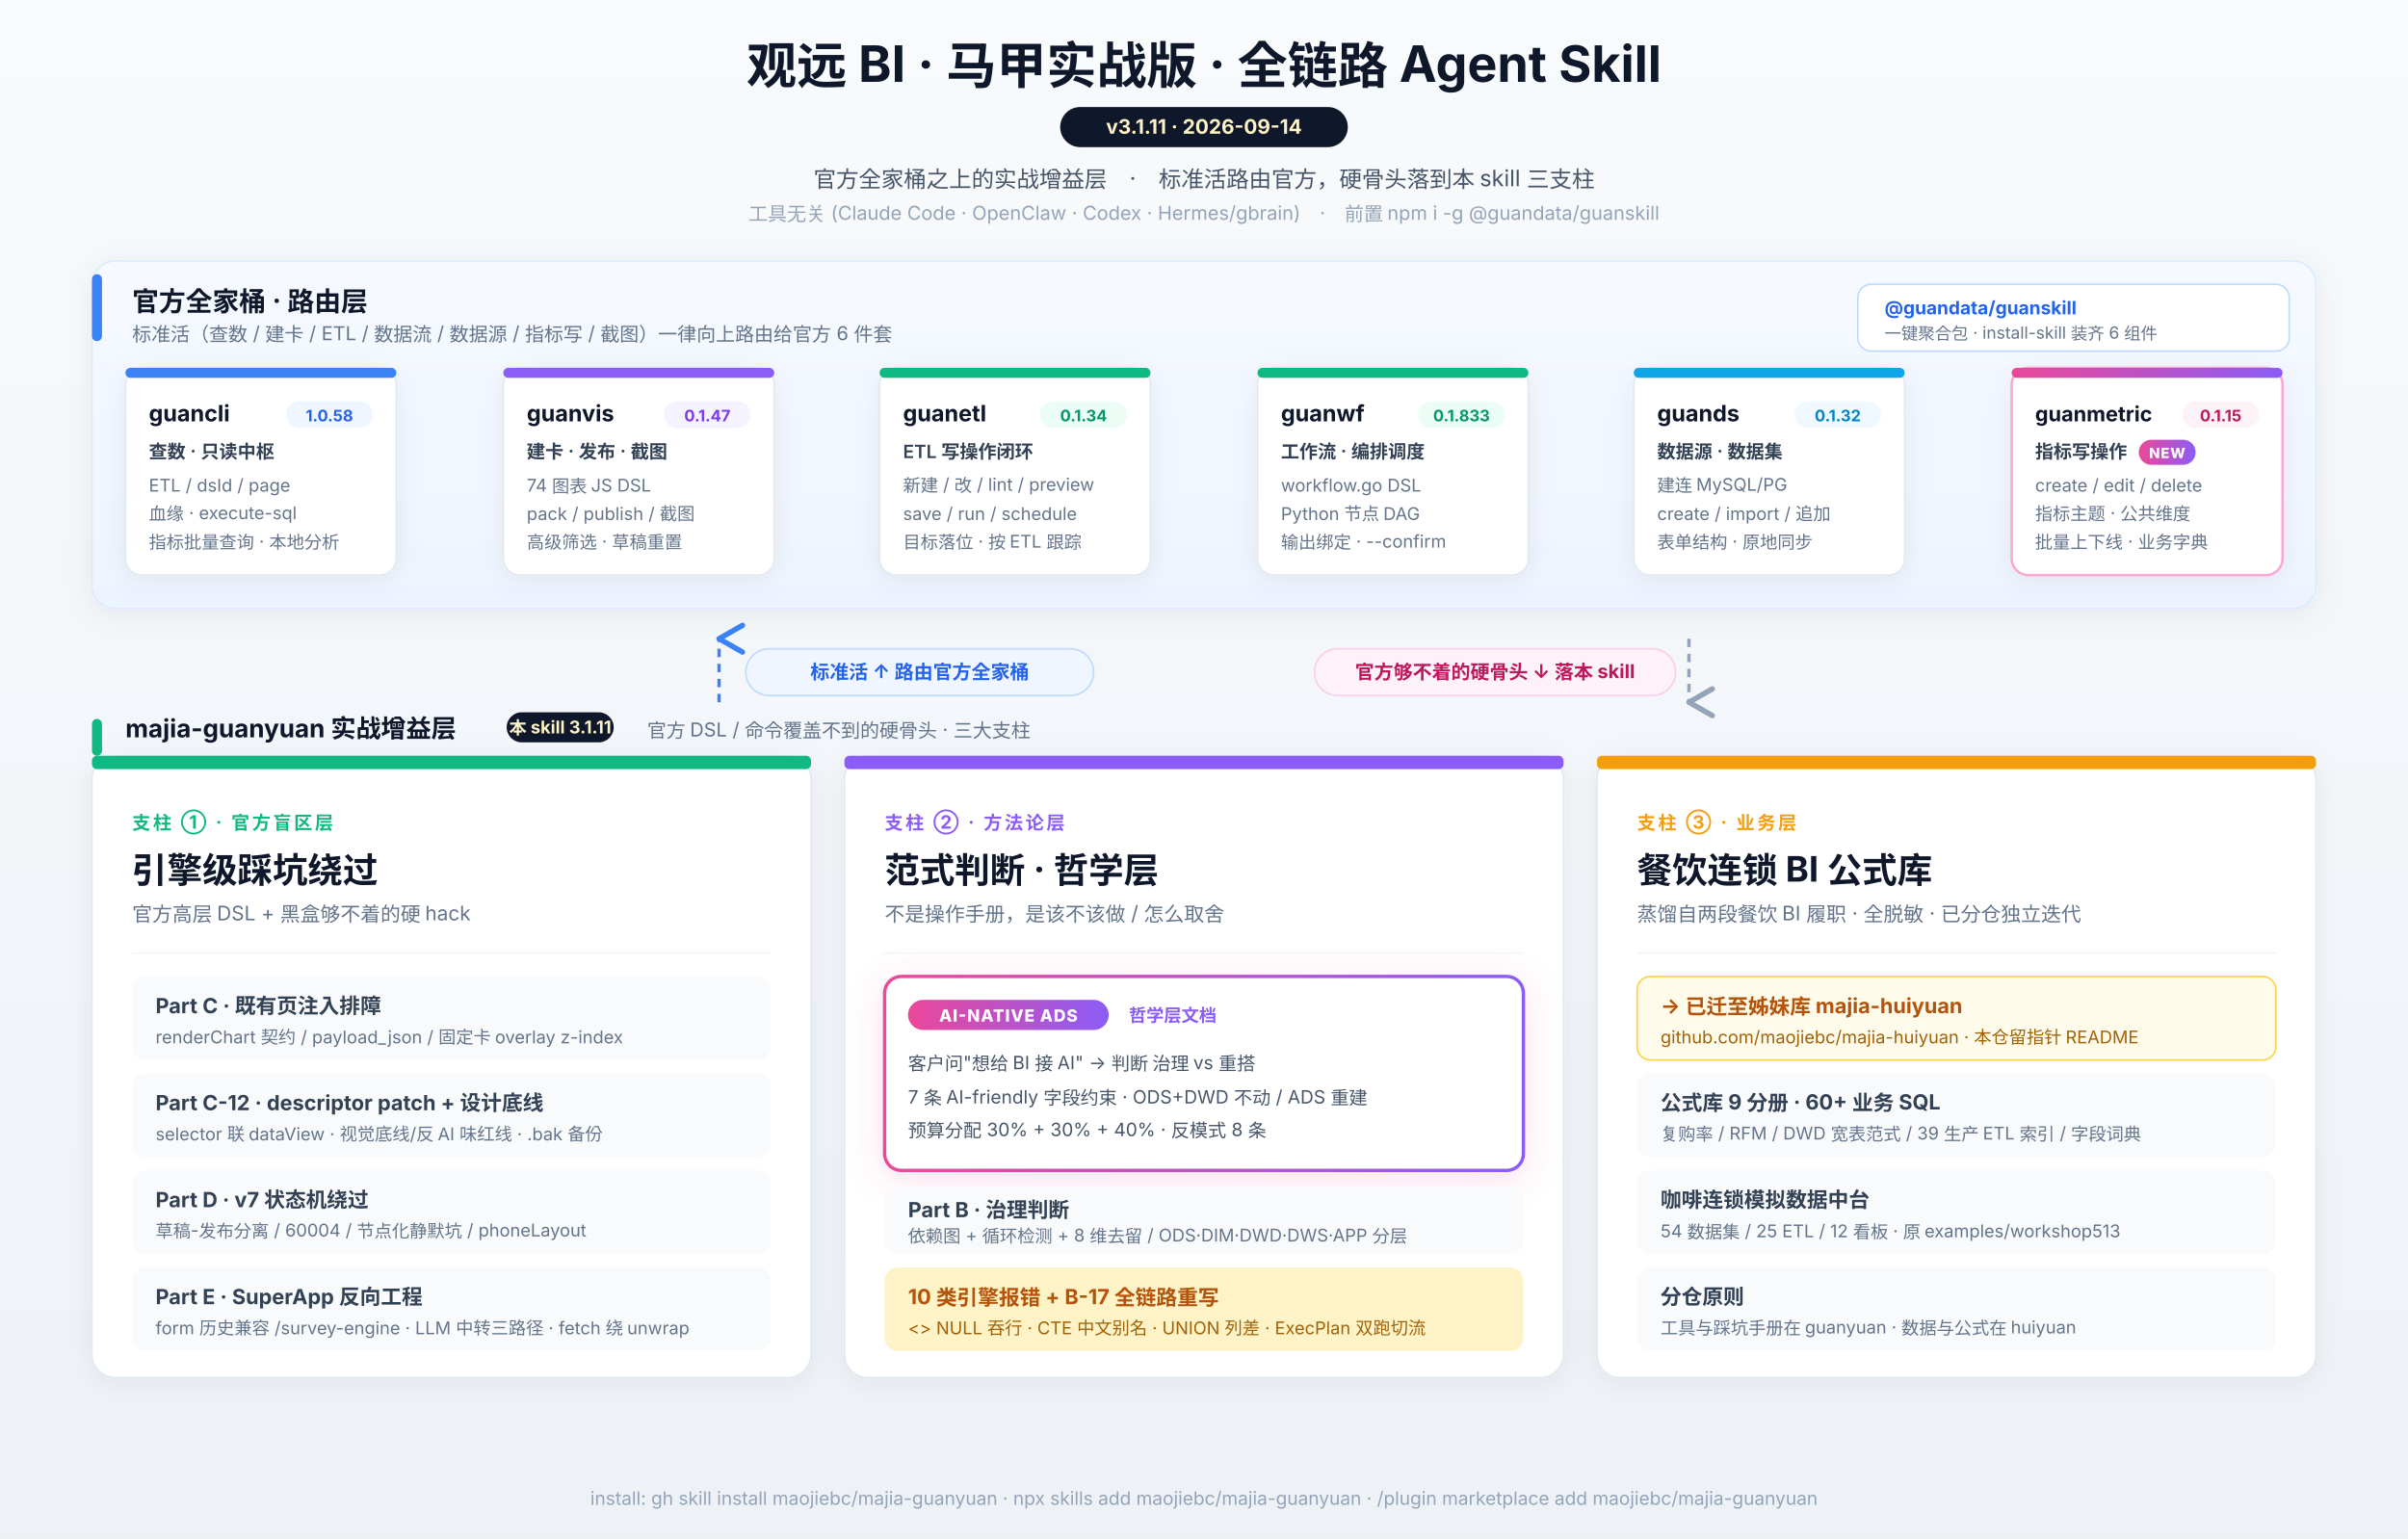
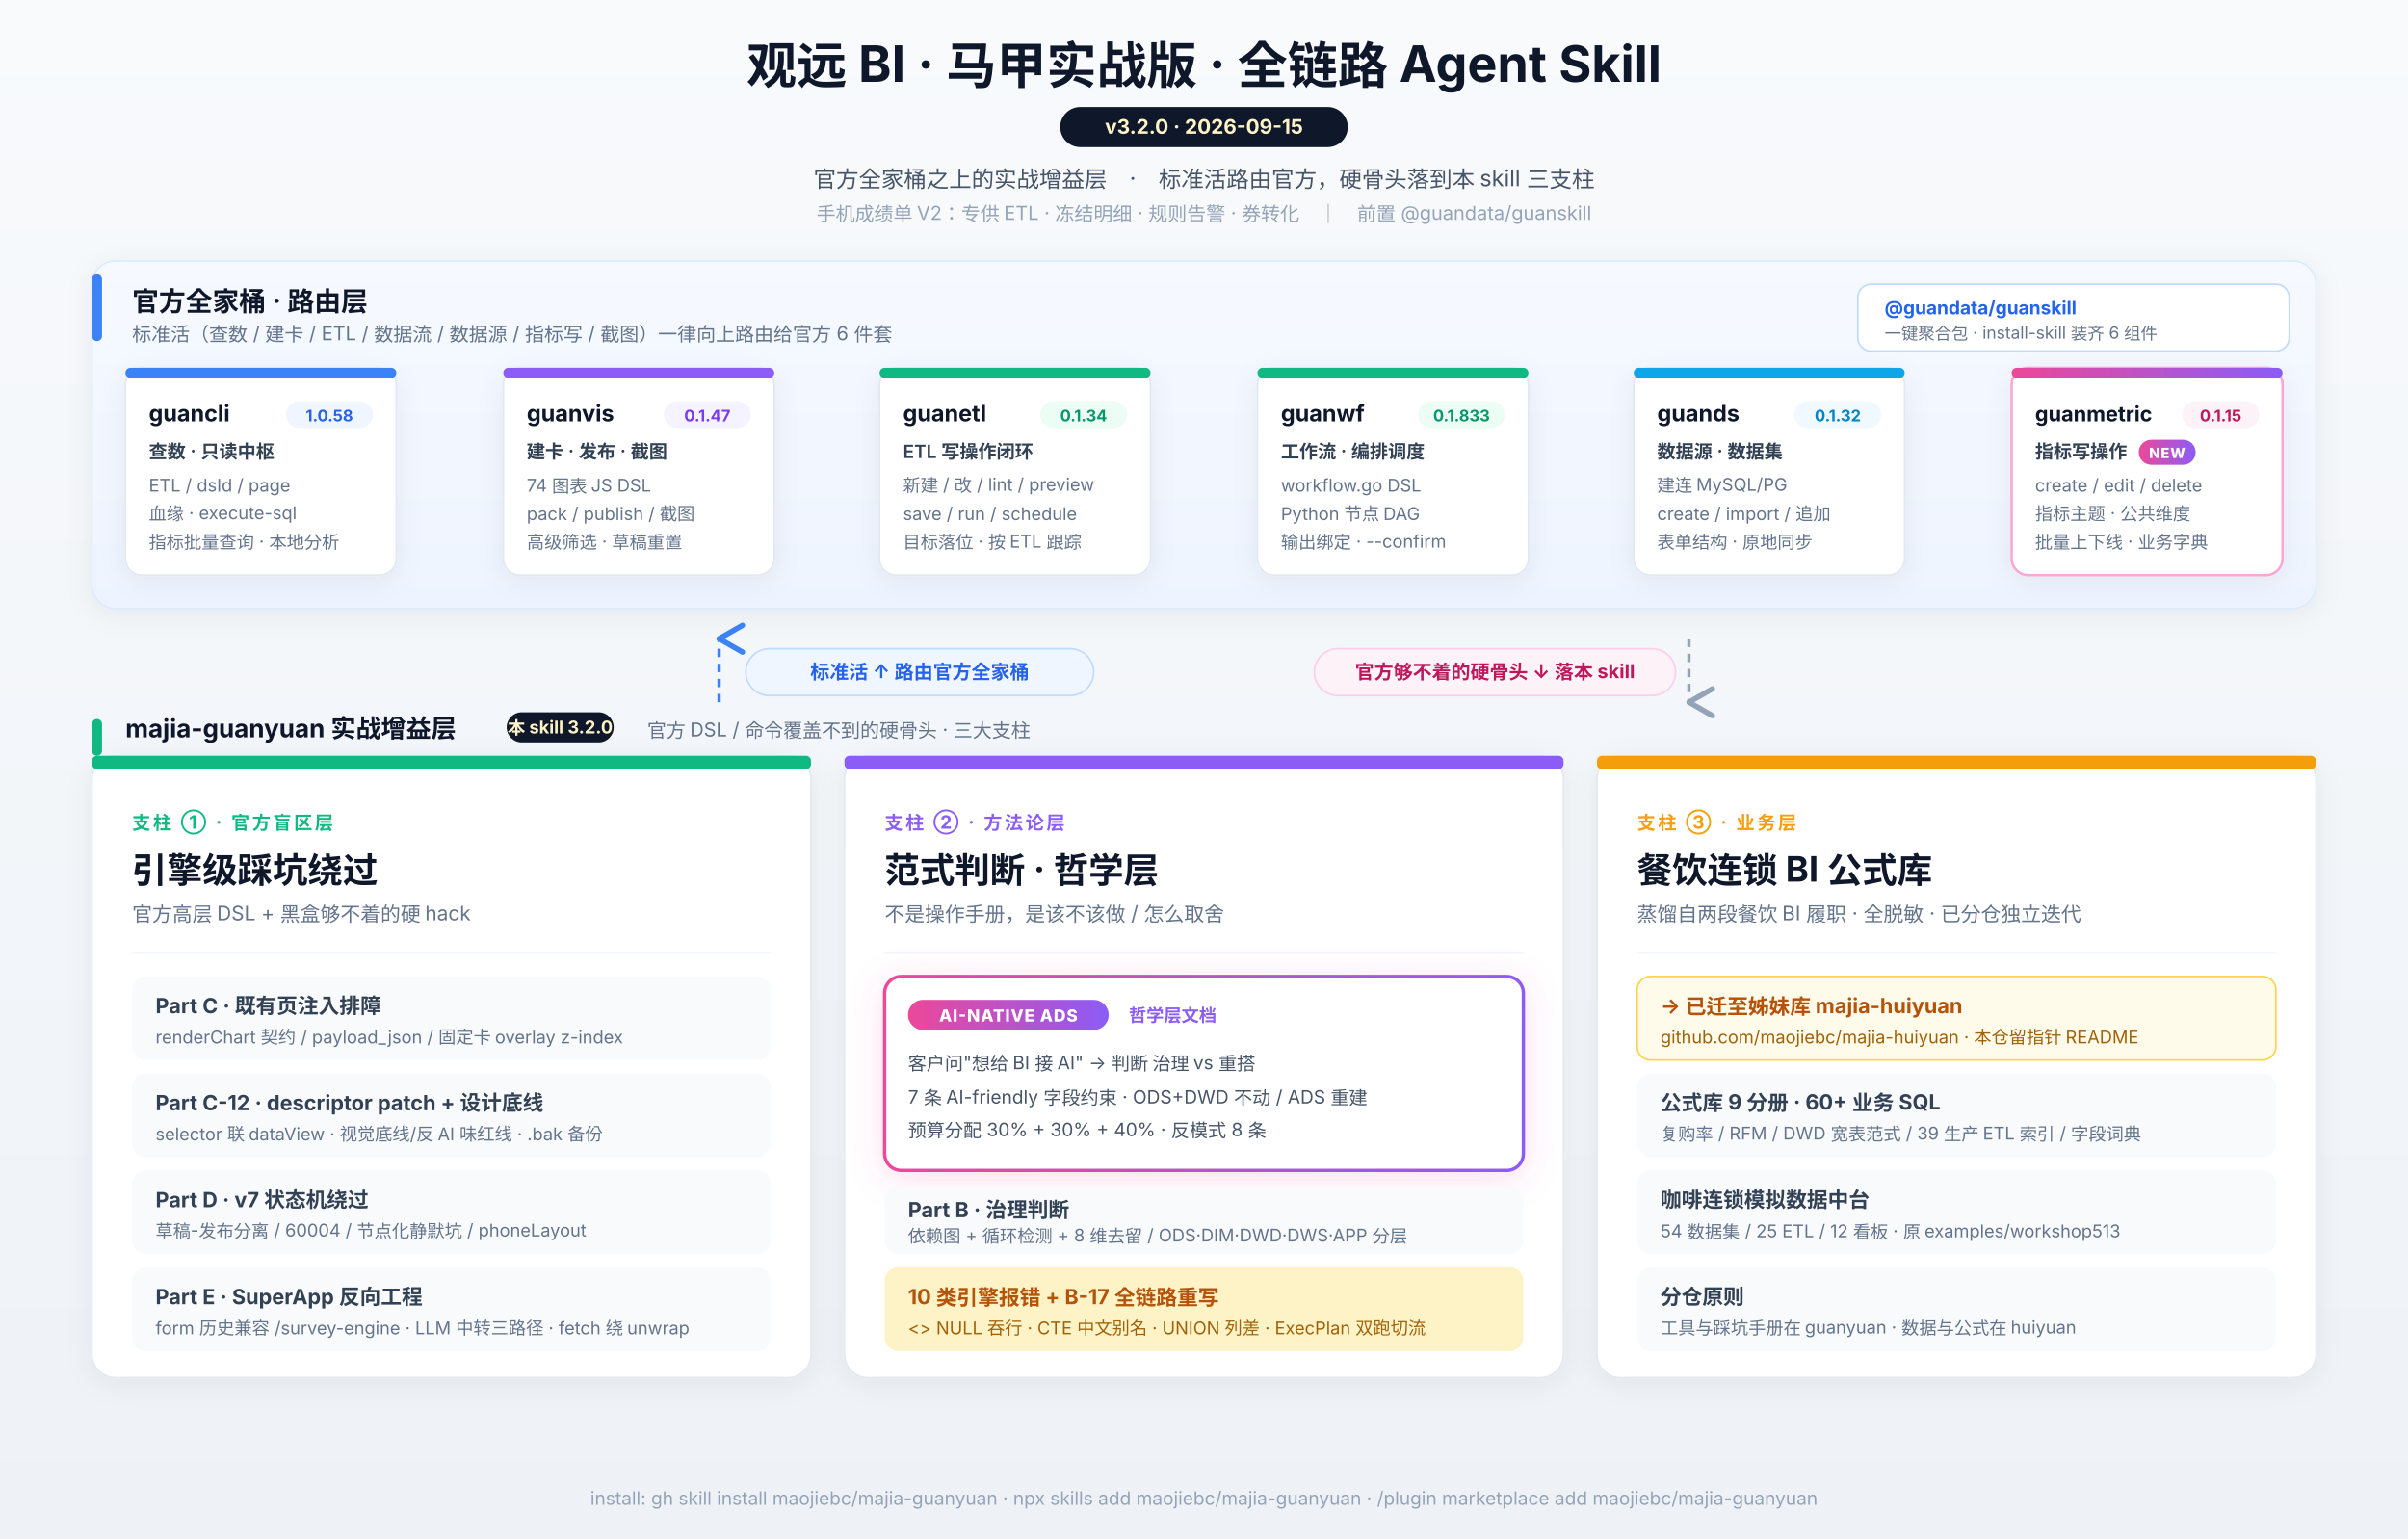
<svg xmlns="http://www.w3.org/2000/svg" viewBox="0 0 1440 920" font-family="-apple-system, 'PingFang SC', 'Segoe UI', 'Microsoft YaHei', sans-serif">
  <defs>
    <filter id="shadow" x="-20%" y="-20%" width="140%" height="140%">
      <feDropShadow dx="0" dy="3" stdDeviation="8" flood-opacity="0.06" />
    </filter>
    <filter id="newGlow" x="-20%" y="-20%" width="140%" height="140%">
      <feDropShadow dx="0" dy="4" stdDeviation="10" flood-opacity="0.18" flood-color="#ec4899" />
    </filter>
    <linearGradient id="bg" x1="0" y1="0" x2="0" y2="1">
      <stop offset="0%" stop-color="#f8fafc" />
      <stop offset="100%" stop-color="#eef2f7" />
    </linearGradient>
    <linearGradient id="newBadge" x1="0" y1="0" x2="1" y2="0">
      <stop offset="0%" stop-color="#ec4899" />
      <stop offset="100%" stop-color="#8b5cf6" />
    </linearGradient>
    <linearGradient id="officialBand" x1="0" y1="0" x2="0" y2="1">
      <stop offset="0%" stop-color="#f6f9ff" />
      <stop offset="100%" stop-color="#eef4ff" />
    </linearGradient>
    <marker id="arrowDown" markerWidth="10" markerHeight="10" refX="5" refY="8" orient="auto">
      <path d="M1 1 L5 8 L9 1" fill="none" stroke="#94a3b8" stroke-width="1.6" stroke-linecap="round" stroke-linejoin="round" />
    </marker>
    <marker id="arrowUp" markerWidth="10" markerHeight="10" refX="5" refY="2" orient="auto">
      <path d="M1 9 L5 2 L9 9" fill="none" stroke="#3b82f6" stroke-width="1.6" stroke-linecap="round" stroke-linejoin="round" />
    </marker>
  </defs>
  <rect width="1440" height="920" fill="url(#bg)" />
  <text x="720" y="50" text-anchor="middle" font-size="30" font-weight="700" fill="#0f172a">观远 BI · 马甲实战版 · 全链路 Agent Skill</text>
  <g transform="translate(720, 64)">
    <rect x="-86" y="0" width="172" height="24" rx="12" fill="#0f172a" />
-     <text x="0" y="16" text-anchor="middle" font-size="12" font-weight="700" fill="#fef3c7">v3.1.11  ·  2026-09-14</text>
+     <text x="0" y="16" text-anchor="middle" font-size="12" font-weight="700" fill="#fef3c7">v3.2.0  ·  2026-09-15</text>
  </g>
  <text x="720" y="112" text-anchor="middle" font-size="13.5" fill="#475569">官方全家桶之上的实战增益层　·　标准活路由官方，硬骨头落到本 skill 三支柱</text>
-   <text x="720" y="132" text-anchor="middle" font-size="11.5" fill="#94a3b8">工具无关 (Claude Code · OpenClaw · Codex · Hermes/gbrain)　·　前置 npm i -g @guandata/guanskill</text>
+   <text x="720" y="132" text-anchor="middle" font-size="11.5" fill="#94a3b8">手机成绩单 V2：专供 ETL · 冻结明细 · 规则告警 · 券转化　｜　前置 @guandata/guanskill</text>
  <g transform="translate(55, 156)">
    <rect width="1330" height="208" rx="14" fill="url(#officialBand)" stroke="#dbeafe" filter="url(#shadow)" />
    <g transform="translate(0, 8)">
      <rect width="6" height="40" rx="3" fill="#3b82f6" />
      <text x="24" y="22" font-size="16" font-weight="700" fill="#0f172a">官方全家桶 · 路由层</text>
      <text x="24" y="40" font-size="11.5" fill="#64748b">标准活（查数 / 建卡 / ETL / 数据流 / 数据源 / 指标写 / 截图）一律向上路由给官方 6 件套</text>
    </g>
    <g transform="translate(1056, 14)">
      <rect width="258" height="40" rx="8" fill="#ffffff" stroke="#bfdbfe" />
      <text x="16" y="18" font-size="11" font-weight="700" fill="#2563eb">@guandata/guanskill</text>
      <text x="16" y="33" font-size="10" fill="#64748b">一键聚合包 · install-skill 装齐 6 组件</text>
    </g>
    <g transform="translate(20, 64)">
      <rect width="162" height="124" rx="10" fill="#ffffff" stroke="#e2e8f0" filter="url(#shadow)" />
      <rect width="162" height="6" rx="3" fill="#3b82f6" />
      <text x="14" y="32" font-size="13.5" font-weight="700" fill="#0f172a">guancli</text>
      <g transform="translate(96, 20)">
        <rect width="52" height="16" rx="8" fill="#eff6ff" />
        <text x="26" y="12" text-anchor="middle" font-size="9.5" font-weight="700" fill="#2563eb">1.0.58</text>
      </g>
      <text x="14" y="54" font-size="11" font-weight="600" fill="#334155">查数 · 只读中枢</text>
      <text x="14" y="74" font-size="10.5" fill="#64748b">ETL / dsId / page</text>
      <text x="14" y="91" font-size="10.5" fill="#64748b">血缘 · execute-sql</text>
      <text x="14" y="108" font-size="10.5" fill="#64748b">指标批量查询 · 本地分析</text>
    </g>
    <g transform="translate(246, 64)">
      <rect width="162" height="124" rx="10" fill="#ffffff" stroke="#e2e8f0" filter="url(#shadow)" />
      <rect width="162" height="6" rx="3" fill="#8b5cf6" />
      <text x="14" y="32" font-size="13.5" font-weight="700" fill="#0f172a">guanvis</text>
      <g transform="translate(96, 20)">
        <rect width="52" height="16" rx="8" fill="#f5f3ff" />
        <text x="26" y="12" text-anchor="middle" font-size="9.5" font-weight="700" fill="#7c3aed">0.1.47</text>
      </g>
      <text x="14" y="54" font-size="11" font-weight="600" fill="#334155">建卡 · 发布 · 截图</text>
      <text x="14" y="74" font-size="10.5" fill="#64748b">74 图表 JS DSL</text>
      <text x="14" y="91" font-size="10.5" fill="#64748b">pack / publish / 截图</text>
      <text x="14" y="108" font-size="10.5" fill="#64748b">高级筛选 · 草稿重置</text>
    </g>
    <g transform="translate(471, 64)">
      <rect width="162" height="124" rx="10" fill="#ffffff" stroke="#e2e8f0" filter="url(#shadow)" />
      <rect width="162" height="6" rx="3" fill="#10b981" />
      <text x="14" y="32" font-size="13.5" font-weight="700" fill="#0f172a">guanetl</text>
      <g transform="translate(96, 20)">
        <rect width="52" height="16" rx="8" fill="#ecfdf5" />
        <text x="26" y="12" text-anchor="middle" font-size="9.5" font-weight="700" fill="#059669">0.1.34</text>
      </g>
      <text x="14" y="54" font-size="11" font-weight="600" fill="#334155">ETL 写操作闭环</text>
      <text x="14" y="74" font-size="10.5" fill="#64748b">新建 / 改 / lint / preview</text>
      <text x="14" y="91" font-size="10.5" fill="#64748b">save / run / schedule</text>
      <text x="14" y="108" font-size="10.5" fill="#64748b">目标落位 · 按 ETL 跟踪</text>
    </g>
    <g transform="translate(697, 64)">
      <rect width="162" height="124" rx="10" fill="#ffffff" stroke="#e2e8f0" filter="url(#shadow)" />
      <rect width="162" height="6" rx="3" fill="#10b981" />
      <text x="14" y="32" font-size="13.5" font-weight="700" fill="#0f172a">guanwf</text>
      <g transform="translate(96, 20)">
        <rect width="52" height="16" rx="8" fill="#ecfdf5" />
        <text x="26" y="12" text-anchor="middle" font-size="9.5" font-weight="700" fill="#059669">0.1.833</text>
      </g>
      <text x="14" y="54" font-size="11" font-weight="600" fill="#334155">工作流 · 编排调度</text>
      <text x="14" y="74" font-size="10.5" fill="#64748b">workflow.go DSL</text>
      <text x="14" y="91" font-size="10.5" fill="#64748b">Python 节点 DAG</text>
      <text x="14" y="108" font-size="10.5" fill="#64748b">输出绑定 · --confirm</text>
    </g>
    <g transform="translate(922, 64)">
      <rect width="162" height="124" rx="10" fill="#ffffff" stroke="#e2e8f0" filter="url(#shadow)" />
      <rect width="162" height="6" rx="3" fill="#0ea5e9" />
      <text x="14" y="32" font-size="13.5" font-weight="700" fill="#0f172a">guands</text>
      <g transform="translate(96, 20)">
        <rect width="52" height="16" rx="8" fill="#f0f9ff" />
        <text x="26" y="12" text-anchor="middle" font-size="9.5" font-weight="700" fill="#0284c7">0.1.32</text>
      </g>
      <text x="14" y="54" font-size="11" font-weight="600" fill="#334155">数据源 · 数据集</text>
      <text x="14" y="74" font-size="10.5" fill="#64748b">建连 MySQL/PG</text>
      <text x="14" y="91" font-size="10.5" fill="#64748b">create / import / 追加</text>
      <text x="14" y="108" font-size="10.5" fill="#64748b">表单结构 · 原地同步</text>
    </g>
    <g transform="translate(1148, 64)">
      <rect width="162" height="124" rx="10" fill="#ffffff" stroke="#f9a8d4" stroke-width="1.5" filter="url(#shadow)" />
      <rect width="162" height="6" rx="3" fill="url(#newBadge)" />
      <text x="14" y="32" font-size="12.5" font-weight="700" fill="#0f172a">guanmetric</text>
      <g transform="translate(102, 20)">
        <rect width="46" height="16" rx="8" fill="#fdf2f8" />
        <text x="23" y="12" text-anchor="middle" font-size="9.5" font-weight="700" fill="#be185d">0.1.15</text>
      </g>
      <text x="14" y="54" font-size="11" font-weight="600" fill="#334155">指标写操作</text>
      <g transform="translate(76, 43)">
        <rect width="34" height="15" rx="7.5" fill="url(#newBadge)" />
        <text x="17" y="11" text-anchor="middle" font-size="8.5" font-weight="800" fill="#ffffff" letter-spacing="0.5">NEW</text>
      </g>
      <text x="14" y="74" font-size="10.5" fill="#64748b">create / edit / delete</text>
      <text x="14" y="91" font-size="10.5" fill="#64748b">指标主题 · 公共维度</text>
      <text x="14" y="108" font-size="10.5" fill="#64748b">批量上下线 · 业务字典</text>
    </g>
  </g>
  <g transform="translate(0, 376)">
    <line x1="430" y1="44" x2="430" y2="6" stroke="#3b82f6" stroke-width="2" stroke-dasharray="5 4" marker-end="url(#arrowUp)" />
    <g transform="translate(446, 12)">
      <rect width="208" height="28" rx="14" fill="#eff6ff" stroke="#bfdbfe" />
      <text x="104" y="18" text-anchor="middle" font-size="11.5" font-weight="700" fill="#2563eb">标准活 ↑ 路由官方全家桶</text>
    </g>
    <line x1="1010" y1="6" x2="1010" y2="44" stroke="#94a3b8" stroke-width="2" stroke-dasharray="5 4" marker-end="url(#arrowDown)" />
    <g transform="translate(786, 12)">
      <rect width="216" height="28" rx="14" fill="#fdf2f8" stroke="#fbcfe8" />
      <text x="108" y="18" text-anchor="middle" font-size="11.5" font-weight="700" fill="#be185d">官方够不着的硬骨头 ↓ 落本 skill</text>
    </g>
  </g>
  <g transform="translate(55, 430)">
    <rect width="6" height="22" rx="3" fill="#10b981" />
    <text x="20" y="11" font-size="15" font-weight="700" fill="#0f172a">majia-guanyuan 实战增益层</text>
    <g transform="translate(248, -4)">
      <rect width="64" height="18" rx="9" fill="#0f172a" />
-       <text x="32" y="13" text-anchor="middle" font-size="10.5" font-weight="700" fill="#fef3c7">本 skill 3.1.11</text>
+       <text x="32" y="13" text-anchor="middle" font-size="10.5" font-weight="700" fill="#fef3c7">本 skill 3.2.0</text>
    </g>
    <text x="332" y="11" font-size="11.5" fill="#64748b">官方 DSL / 命令覆盖不到的硬骨头 · 三大支柱</text>
  </g>
  <g transform="translate(55, 452)">
    <rect width="430" height="372" rx="14" fill="#ffffff" stroke="#e2e8f0" filter="url(#shadow)" />
    <rect width="430" height="8" rx="3" fill="#10b981" />
    <text x="24" y="44" font-size="11" fill="#10b981" font-weight="700" letter-spacing="1.5">支柱 ① · 官方盲区层</text>
    <text x="24" y="76" font-size="21" font-weight="700" fill="#0f172a">引擎级踩坑绕过</text>
    <text x="24" y="99" font-size="12" fill="#64748b">官方高层 DSL + 黑盒够不着的硬 hack</text>
    <line x1="24" y1="118" x2="406" y2="118" stroke="#f1f5f9" />
    <g transform="translate(24, 132)">
      <rect width="382" height="50" rx="8" fill="#f8fafc" />
      <text x="14" y="22" font-size="12.5" font-weight="700" fill="#334155">Part C · 既有页注入排障</text>
      <text x="14" y="40" font-size="10.5" fill="#64748b">renderChart 契约 / payload_json / 固定卡 overlay z-index</text>
    </g>
    <g transform="translate(24, 190)">
      <rect width="382" height="50" rx="8" fill="#f8fafc" />
      <text x="14" y="22" font-size="12.5" font-weight="700" fill="#334155">Part C-12 · descriptor patch + 设计底线</text>
      <text x="14" y="40" font-size="10.5" fill="#64748b">selector 联 dataView · 视觉底线/反 AI 味红线 · .bak 备份</text>
    </g>
    <g transform="translate(24, 248)">
      <rect width="382" height="50" rx="8" fill="#f8fafc" />
      <text x="14" y="22" font-size="12.5" font-weight="700" fill="#334155">Part D · v7 状态机绕过</text>
      <text x="14" y="40" font-size="10.5" fill="#64748b">草稿-发布分离 / 60004 / 节点化静默坑 / phoneLayout</text>
    </g>
    <g transform="translate(24, 306)">
      <rect width="382" height="50" rx="8" fill="#f8fafc" />
      <text x="14" y="22" font-size="12.5" font-weight="700" fill="#334155">Part E · SuperApp 反向工程</text>
      <text x="14" y="40" font-size="10.5" fill="#64748b">form 历史兼容 /survey-engine · LLM 中转三路径 · fetch 绕 unwrap</text>
    </g>
  </g>
  <g transform="translate(505, 452)">
    <rect width="430" height="372" rx="14" fill="#ffffff" stroke="#e2e8f0" filter="url(#shadow)" />
    <rect width="430" height="8" rx="3" fill="#8b5cf6" />
    <text x="24" y="44" font-size="11" fill="#8b5cf6" font-weight="700" letter-spacing="1.5">支柱 ② · 方法论层</text>
    <text x="24" y="76" font-size="21" font-weight="700" fill="#0f172a">范式判断 · 哲学层</text>
    <text x="24" y="99" font-size="12" fill="#64748b">不是操作手册，是该不该做 / 怎么取舍</text>
    <line x1="24" y1="118" x2="406" y2="118" stroke="#f1f5f9" />
    <g transform="translate(24, 132)" filter="url(#newGlow)">
      <rect width="382" height="116" rx="10" fill="#ffffff" stroke="url(#newBadge)" stroke-width="2" />
      <g transform="translate(14, 14)">
        <rect width="120" height="18" rx="9" fill="url(#newBadge)" />
        <text x="60" y="13" text-anchor="middle" font-size="10" font-weight="800" fill="#ffffff" letter-spacing="0.5">AI-NATIVE ADS</text>
      </g>
      <text x="146" y="27" font-size="10.5" fill="#8b5cf6" font-weight="600">哲学层文档</text>
      <text x="14" y="56" font-size="11" fill="#475569">客户问"想给 BI 接 AI" → 判断 治理 vs 重搭</text>
      <text x="14" y="76" font-size="11" fill="#475569">7 条 AI-friendly 字段约束 · ODS+DWD 不动 / ADS 重建</text>
      <text x="14" y="96" font-size="11" fill="#475569">预算分配 30% + 30% + 40% · 反模式 8 条</text>
    </g>
    <g transform="translate(24, 258)">
      <rect width="382" height="40" rx="8" fill="#f8fafc" />
      <text x="14" y="18" font-size="12.5" font-weight="700" fill="#334155">Part B · 治理判断</text>
      <text x="14" y="33" font-size="10.5" fill="#64748b">依赖图 + 循环检测 + 8 维去留 / ODS·DIM·DWD·DWS·APP 分层</text>
    </g>
    <g transform="translate(24, 306)">
      <rect width="382" height="50" rx="8" fill="#fef3c7" />
      <text x="14" y="22" font-size="12.5" font-weight="700" fill="#b45309">10 类引擎报错 + B-17 全链路重写</text>
      <text x="14" y="40" font-size="10.5" fill="#a16207">&lt;&gt; NULL 吞行 · CTE 中文别名 · UNION 列差 · ExecPlan 双跑切流</text>
    </g>
  </g>
  <g transform="translate(955, 452)">
    <rect width="430" height="372" rx="14" fill="#ffffff" stroke="#e2e8f0" filter="url(#shadow)" />
    <rect width="430" height="8" rx="3" fill="#f59e0b" />
    <text x="24" y="44" font-size="11" fill="#f59e0b" font-weight="700" letter-spacing="1.5">支柱 ③ · 业务层</text>
    <text x="24" y="76" font-size="21" font-weight="700" fill="#0f172a">餐饮连锁 BI 公式库</text>
    <text x="24" y="99" font-size="12" fill="#64748b">蒸馏自两段餐饮 BI 履职 · 全脱敏 · 已分仓独立迭代</text>
    <line x1="24" y1="118" x2="406" y2="118" stroke="#f1f5f9" />
    <g transform="translate(24, 132)">
      <rect width="382" height="50" rx="8" fill="#fffbeb" stroke="#fcd34d" />
      <text x="14" y="22" font-size="12.5" font-weight="700" fill="#b45309">→ 已迁至姊妹库 majia-huiyuan</text>
      <text x="14" y="40" font-size="10.5" fill="#a16207">github.com/maojiebc/majia-huiyuan · 本仓留指针 README</text>
    </g>
    <g transform="translate(24, 190)">
      <rect width="382" height="50" rx="8" fill="#f8fafc" />
      <text x="14" y="22" font-size="12.5" font-weight="700" fill="#334155">公式库 9 分册 · 60+ 业务 SQL</text>
      <text x="14" y="40" font-size="10.5" fill="#64748b">复购率 / RFM / DWD 宽表范式 / 39 生产 ETL 索引 / 字段词典</text>
    </g>
    <g transform="translate(24, 248)">
      <rect width="382" height="50" rx="8" fill="#f8fafc" />
      <text x="14" y="22" font-size="12.5" font-weight="700" fill="#334155">咖啡连锁模拟数据中台</text>
      <text x="14" y="40" font-size="10.5" fill="#64748b">54 数据集 / 25 ETL / 12 看板 · 原 examples/workshop513</text>
    </g>
    <g transform="translate(24, 306)">
      <rect width="382" height="50" rx="8" fill="#f8fafc" />
      <text x="14" y="22" font-size="12.5" font-weight="700" fill="#334155">分仓原则</text>
      <text x="14" y="40" font-size="10.5" fill="#64748b">工具与踩坑手册在 guanyuan · 数据与公式在 huiyuan</text>
    </g>
  </g>
  <text x="720" y="900" text-anchor="middle" font-size="11" fill="#94a3b8">install: gh skill install maojiebc/majia-guanyuan · npx skills add maojiebc/majia-guanyuan · /plugin marketplace add maojiebc/majia-guanyuan</text>
</svg>
